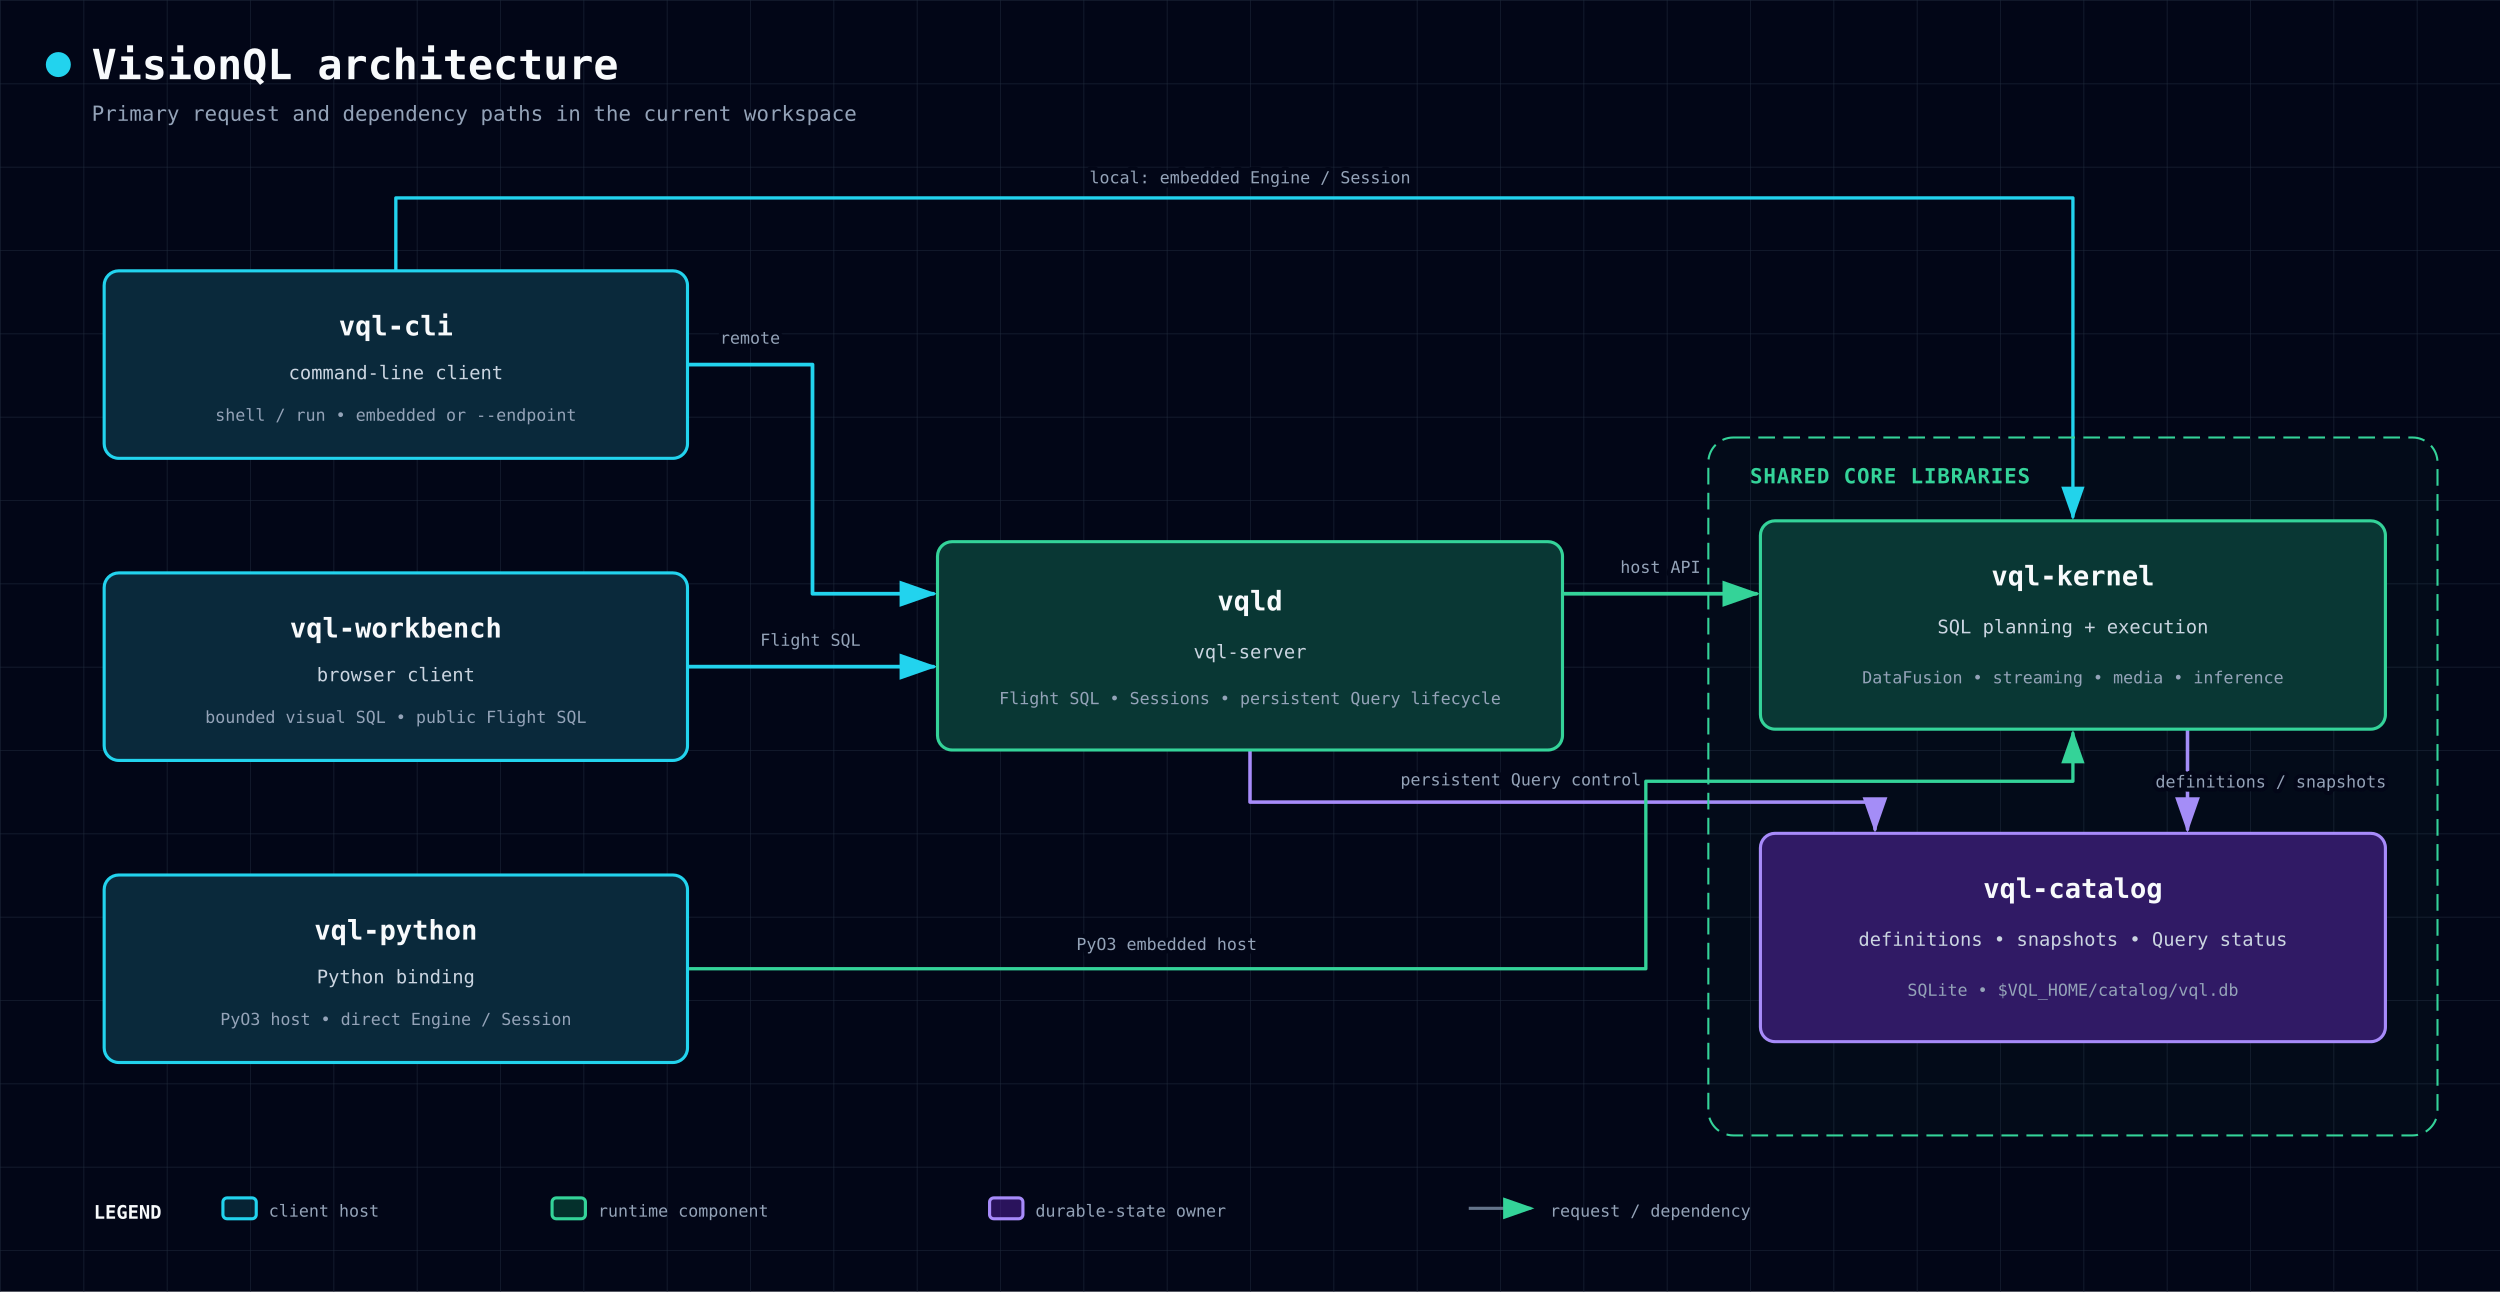
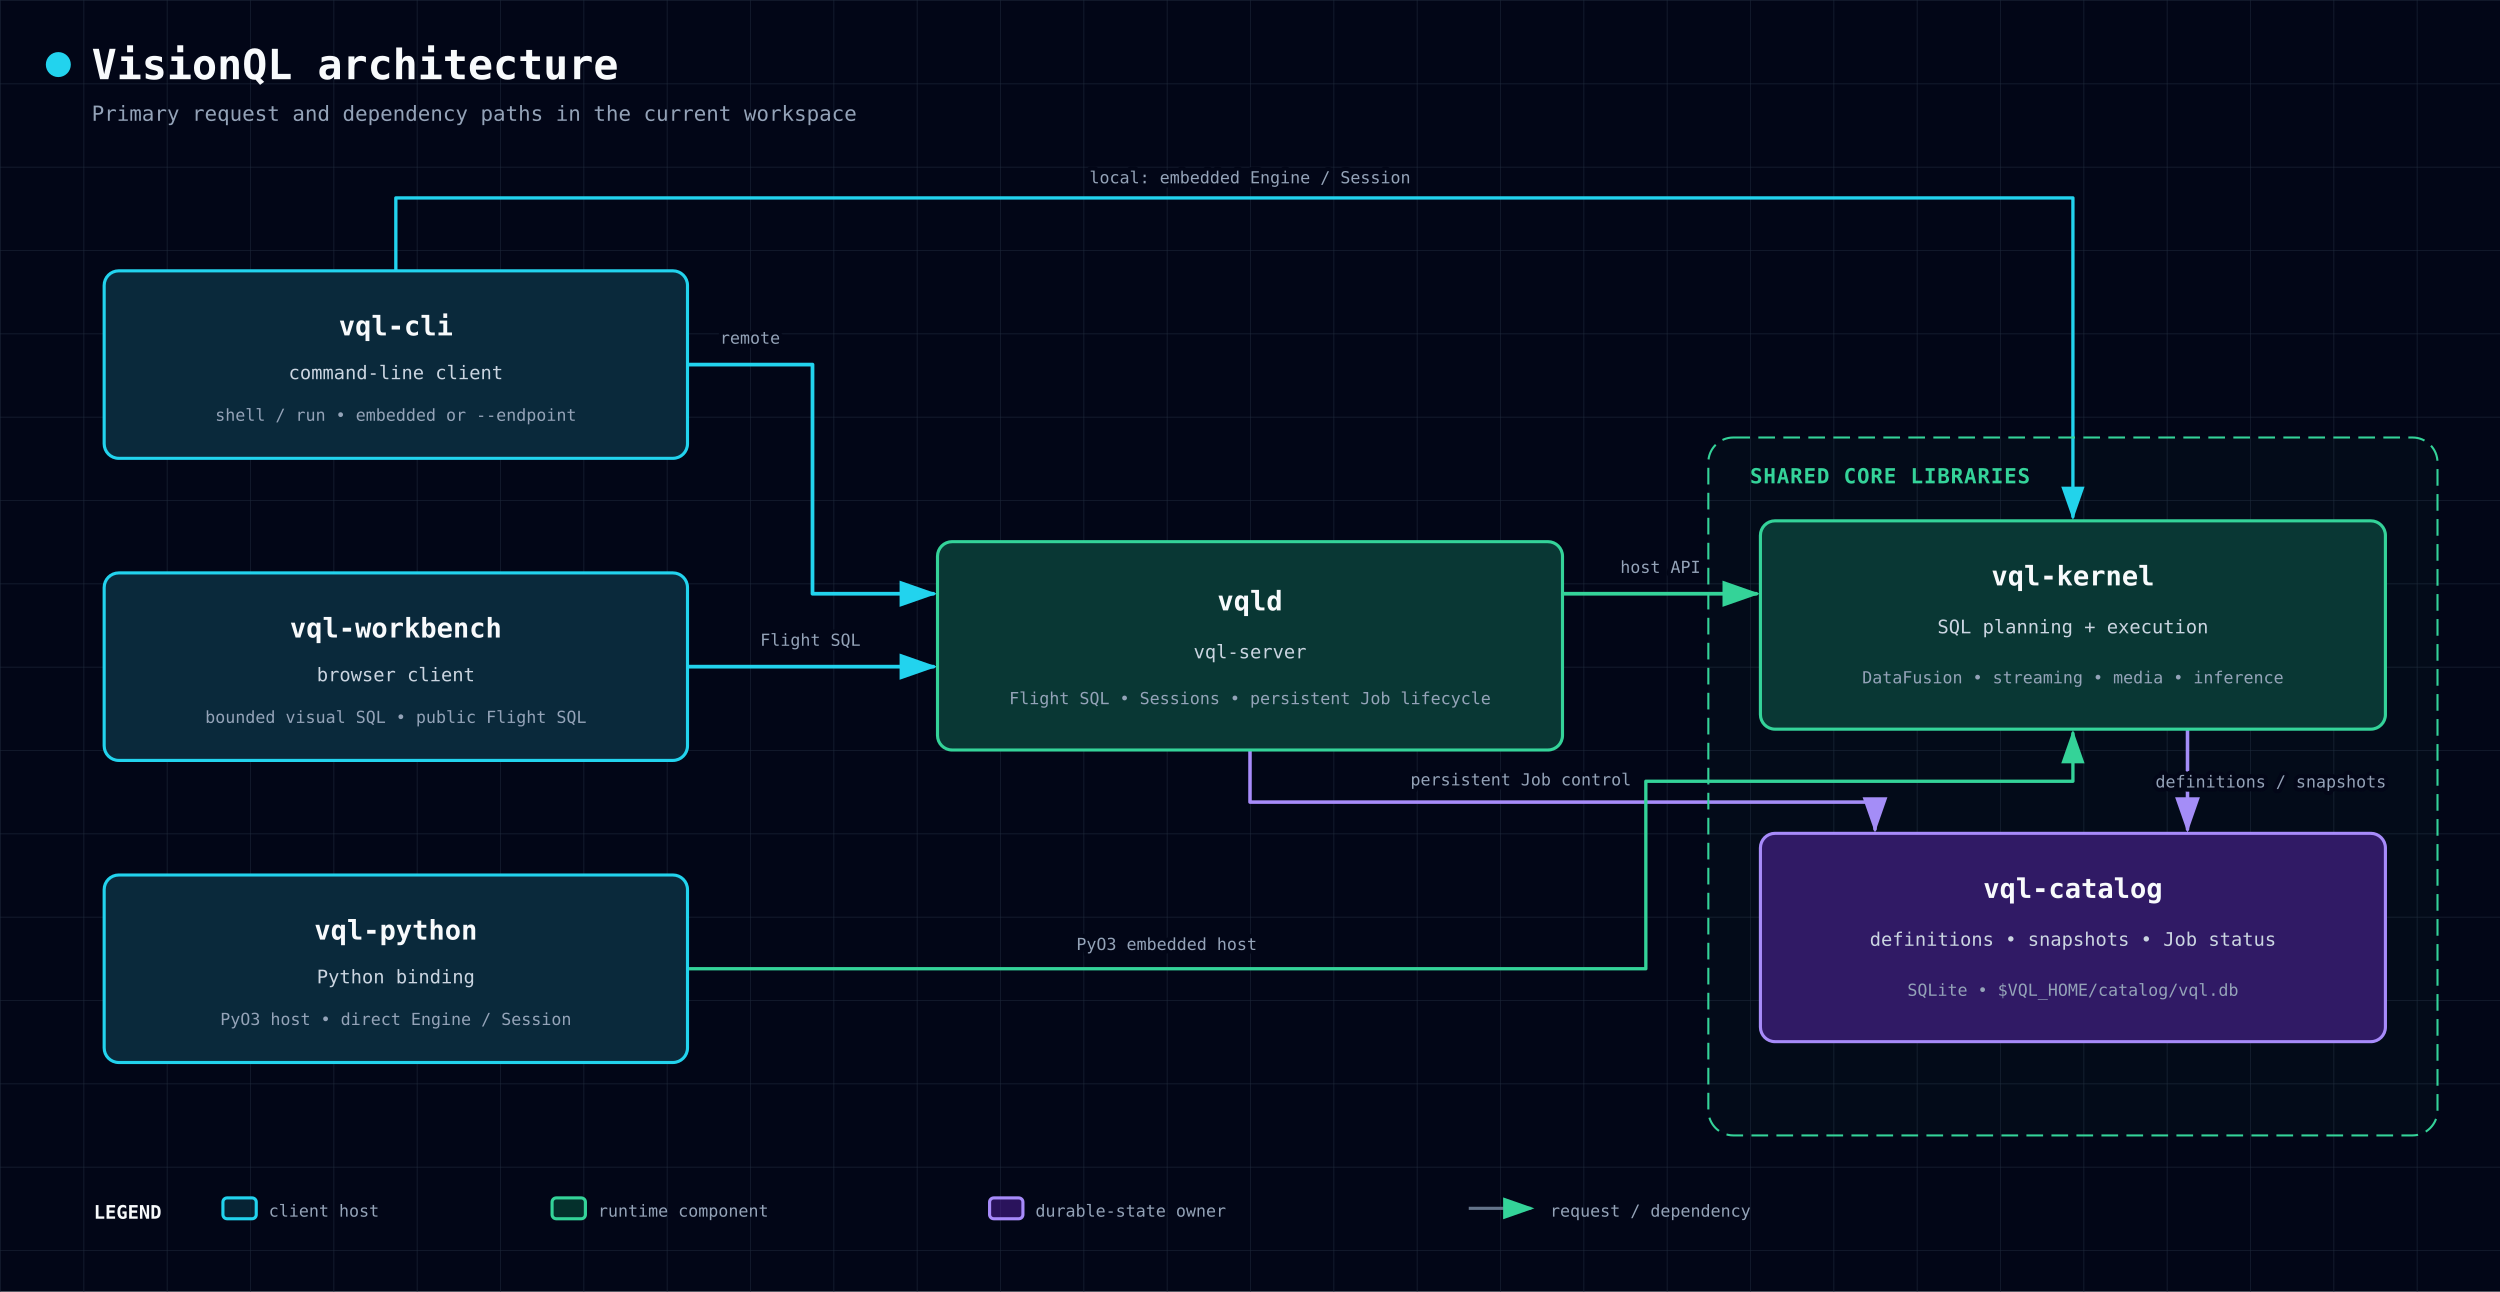
<svg xmlns="http://www.w3.org/2000/svg" viewBox="0 0 1200 620" role="img" aria-labelledby="diagram-title diagram-desc">
  <defs>
    <pattern id="grid" width="40" height="40" patternUnits="userSpaceOnUse">
      <path d="M 40 0 L 0 0 0 40" fill="none" stroke="#1e293b" stroke-width="0.5" />
    </pattern>
    <marker id="arrow-cyan" markerWidth="10" markerHeight="7" refX="9" refY="3.5" orient="auto">
      <polygon points="0 0, 10 3.5, 0 7" fill="#22d3ee" />
    </marker>
    <marker id="arrow-emerald" markerWidth="10" markerHeight="7" refX="9" refY="3.5" orient="auto">
      <polygon points="0 0, 10 3.5, 0 7" fill="#34d399" />
    </marker>
    <marker id="arrow-violet" markerWidth="10" markerHeight="7" refX="9" refY="3.5" orient="auto">
      <polygon points="0 0, 10 3.5, 0 7" fill="#a78bfa" />
    </marker>
    <style>
      text { font-family: "JetBrains Mono", ui-monospace, SFMono-Regular, Menlo, Consolas, monospace; }
      .heading { fill: #f8fafc; font-size: 20px; font-weight: 700; }
      .diagram-subtitle { fill: #94a3b8; font-size: 10px; }
      .boundary-title { fill: #34d399; font-size: 10px; font-weight: 700; letter-spacing: 0.04em; }
      .box-title { fill: #f8fafc; font-size: 13px; font-weight: 700; text-anchor: middle; }
      .box-subtitle { fill: #cbd5e1; font-size: 9px; text-anchor: middle; }
      .box-detail { fill: #94a3b8; font-size: 8px; text-anchor: middle; }
      .edge-label { fill: #94a3b8; font-size: 8px; text-anchor: middle; paint-order: stroke; stroke: #020617; stroke-width: 4px; stroke-linejoin: round; }
      .legend { fill: #94a3b8; font-size: 8px; }
      .component-bg { fill: #0f172a; }
      .host { fill: #083344; fill-opacity: 0.65; stroke: #22d3ee; stroke-width: 1.5; }
      .runtime { fill: #064e3b; fill-opacity: 0.58; stroke: #34d399; stroke-width: 1.5; }
      .state { fill: #4c1d95; fill-opacity: 0.55; stroke: #a78bfa; stroke-width: 1.5; }
    </style>
  </defs>
  <rect width="1200" height="620" fill="#020617" />
  <rect width="1200" height="620" fill="url(#grid)" />
  <circle cx="28" cy="31" r="6" fill="#22d3ee" />
  <text x="44" y="38" class="heading">VisionQL architecture</text>
  <text x="44" y="58" class="diagram-subtitle">Primary request and dependency paths in the current workspace</text>
  <g fill="none" stroke-linecap="round" stroke-linejoin="round">
    <path d="M 190 130 V 95 H 995 V 248" stroke="#22d3ee" stroke-width="1.6" marker-end="url(#arrow-cyan)" />
    <path d="M 330 175 H 390 V 285 H 448" stroke="#22d3ee" stroke-width="1.8" marker-end="url(#arrow-cyan)" />
    <path d="M 330 320 H 448" stroke="#22d3ee" stroke-width="1.8" marker-end="url(#arrow-cyan)" />
    <path d="M 750 285 H 843" stroke="#34d399" stroke-width="1.8" marker-end="url(#arrow-emerald)" />
    <path d="M 600 360 V 385 H 900 V 398" stroke="#a78bfa" stroke-width="1.7" marker-end="url(#arrow-violet)" />
    <path d="M 1050 350 V 398" stroke="#a78bfa" stroke-width="1.7" marker-end="url(#arrow-violet)" />
    <path d="M 330 465 H 790 V 375 H 995 V 352" stroke="#34d399" stroke-width="1.6" marker-end="url(#arrow-emerald)" />
  </g>
  <rect x="820" y="210" width="350" height="335" rx="12" fill="#34d399" fill-opacity="0.025" stroke="#34d399" stroke-width="1" stroke-dasharray="8 4" />
  <text x="840" y="232" class="boundary-title">SHARED CORE LIBRARIES</text>
  <g>
    <rect x="50" y="130" width="280" height="90" rx="7" class="component-bg" />
    <rect x="50" y="130" width="280" height="90" rx="7" class="host" />
    <text x="190" y="161" class="box-title">vql-cli</text>
    <text x="190" y="182" class="box-subtitle">command-line client</text>
    <text x="190" y="202" class="box-detail">shell / run • embedded or --endpoint</text>
  </g>
  <g>
    <rect x="450" y="260" width="300" height="100" rx="7" class="component-bg" />
    <rect x="450" y="260" width="300" height="100" rx="7" class="runtime" />
    <text x="600" y="293" class="box-title">vqld</text>
    <text x="600" y="316" class="box-subtitle">vql-server</text>
-     <text x="600" y="338" class="box-detail">Flight SQL • Sessions • persistent Query lifecycle</text>
+     <text x="600" y="338" class="box-detail">Flight SQL • Sessions • persistent Job lifecycle</text>
  </g>
  <g>
    <rect x="845" y="250" width="300" height="100" rx="7" class="component-bg" />
    <rect x="845" y="250" width="300" height="100" rx="7" class="runtime" />
    <text x="995" y="281" class="box-title">vql-kernel</text>
    <text x="995" y="304" class="box-subtitle">SQL planning + execution</text>
    <text x="995" y="328" class="box-detail">DataFusion • streaming • media • inference</text>
  </g>
  <g>
    <rect x="50" y="275" width="280" height="90" rx="7" class="component-bg" />
    <rect x="50" y="275" width="280" height="90" rx="7" class="host" />
    <text x="190" y="306" class="box-title">vql-workbench</text>
    <text x="190" y="327" class="box-subtitle">browser client</text>
    <text x="190" y="347" class="box-detail">bounded visual SQL • public Flight SQL</text>
  </g>
  <g>
    <rect x="50" y="420" width="280" height="90" rx="7" class="component-bg" />
    <rect x="50" y="420" width="280" height="90" rx="7" class="host" />
    <text x="190" y="451" class="box-title">vql-python</text>
    <text x="190" y="472" class="box-subtitle">Python binding</text>
    <text x="190" y="492" class="box-detail">PyO3 host • direct Engine / Session</text>
  </g>
  <g>
    <rect x="845" y="400" width="300" height="100" rx="7" class="component-bg" />
    <rect x="845" y="400" width="300" height="100" rx="7" class="state" />
    <text x="995" y="431" class="box-title">vql-catalog</text>
-     <text x="995" y="454" class="box-subtitle">definitions • snapshots • Query status</text>
+     <text x="995" y="454" class="box-subtitle">definitions • snapshots • Job status</text>
    <text x="995" y="478" class="box-detail">SQLite • $VQL_HOME/catalog/vql.db</text>
  </g>
  <text x="600" y="88" class="edge-label">local: embedded Engine / Session</text>
  <text x="360" y="165" class="edge-label">remote</text>
  <text x="389" y="310" class="edge-label">Flight SQL</text>
  <text x="797" y="275" class="edge-label">host API</text>
-   <text x="730" y="377" class="edge-label">persistent Query control</text>
+   <text x="730" y="377" class="edge-label">persistent Job control</text>
  <text x="1090" y="378" class="edge-label">definitions / snapshots</text>
  <text x="560" y="456" class="edge-label">PyO3 embedded host</text>
  <g transform="translate(45 585)">
    <text x="0" y="0" fill="#f8fafc" font-size="9" font-weight="700">LEGEND</text>
    <rect x="62" y="-10" width="16" height="10" rx="2" class="host" />
    <text x="84" y="-1" class="legend">client host</text>
    <rect x="220" y="-10" width="16" height="10" rx="2" class="runtime" />
    <text x="242" y="-1" class="legend">runtime component</text>
    <rect x="430" y="-10" width="16" height="10" rx="2" class="state" />
    <text x="452" y="-1" class="legend">durable-state owner</text>
    <line x1="660" y1="-5" x2="690" y2="-5" stroke="#64748b" stroke-width="1.5" marker-end="url(#arrow-emerald)" />
    <text x="699" y="-1" class="legend">request / dependency</text>
  </g>
</svg>
